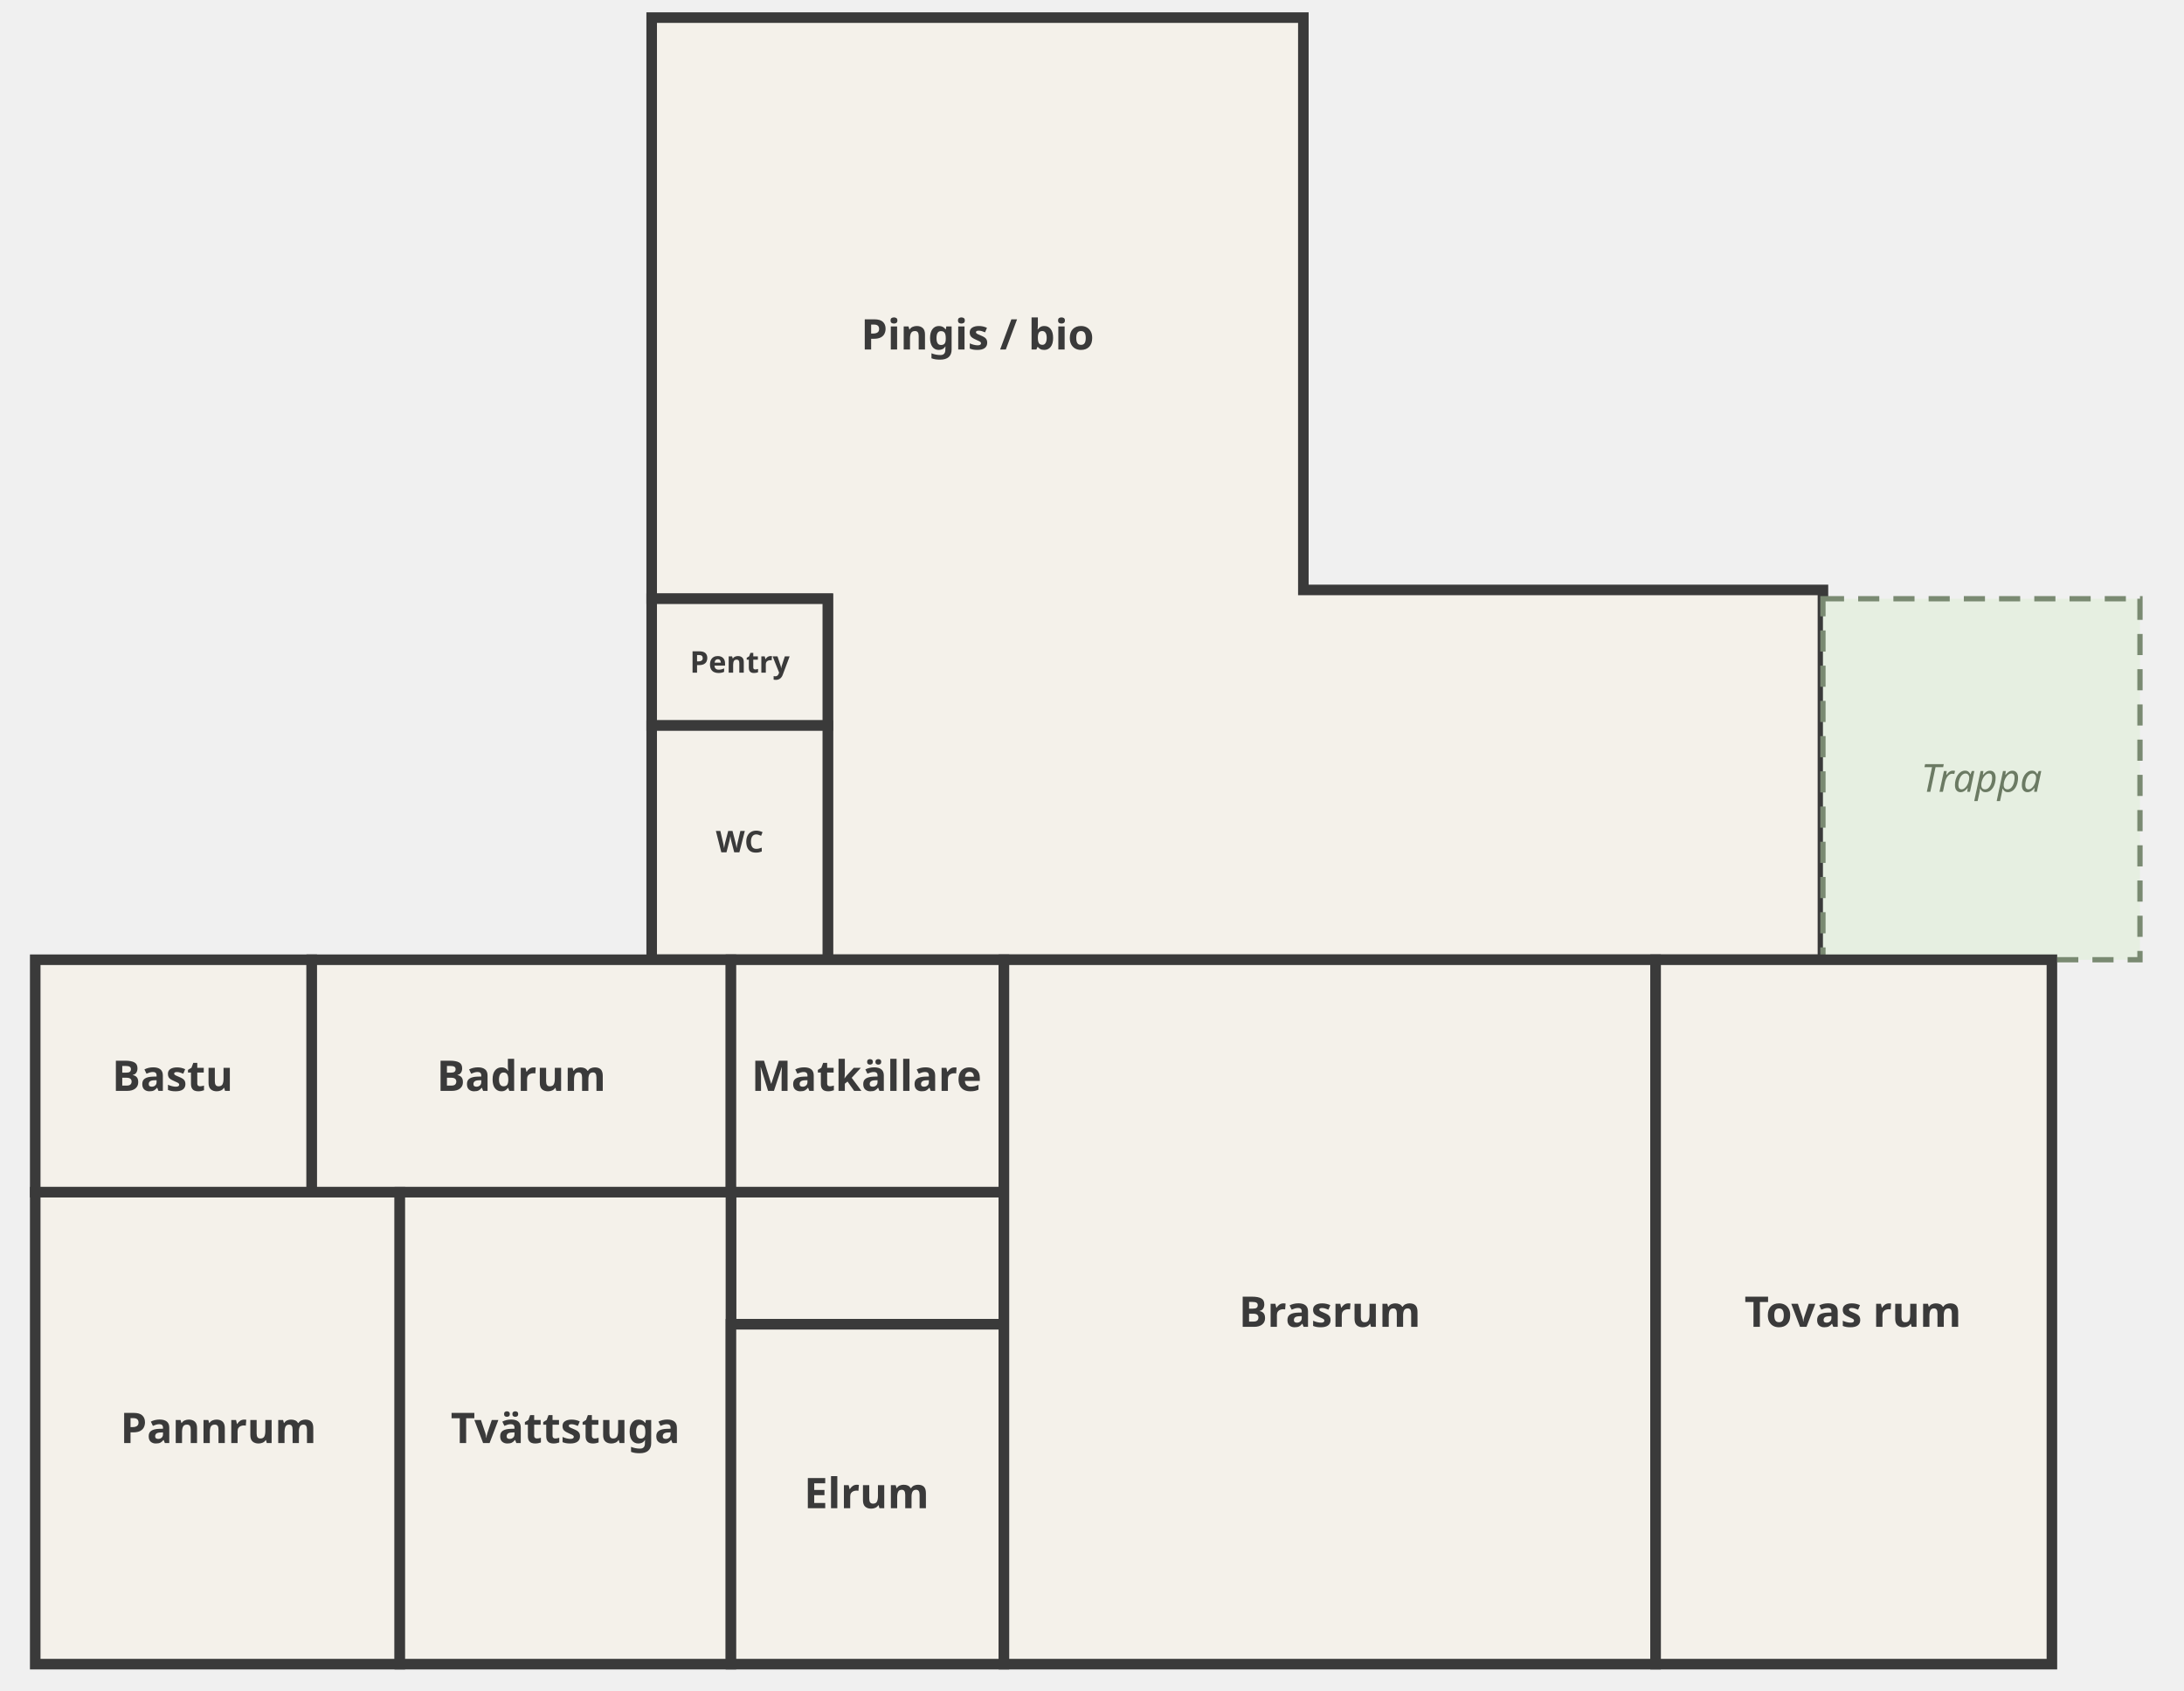
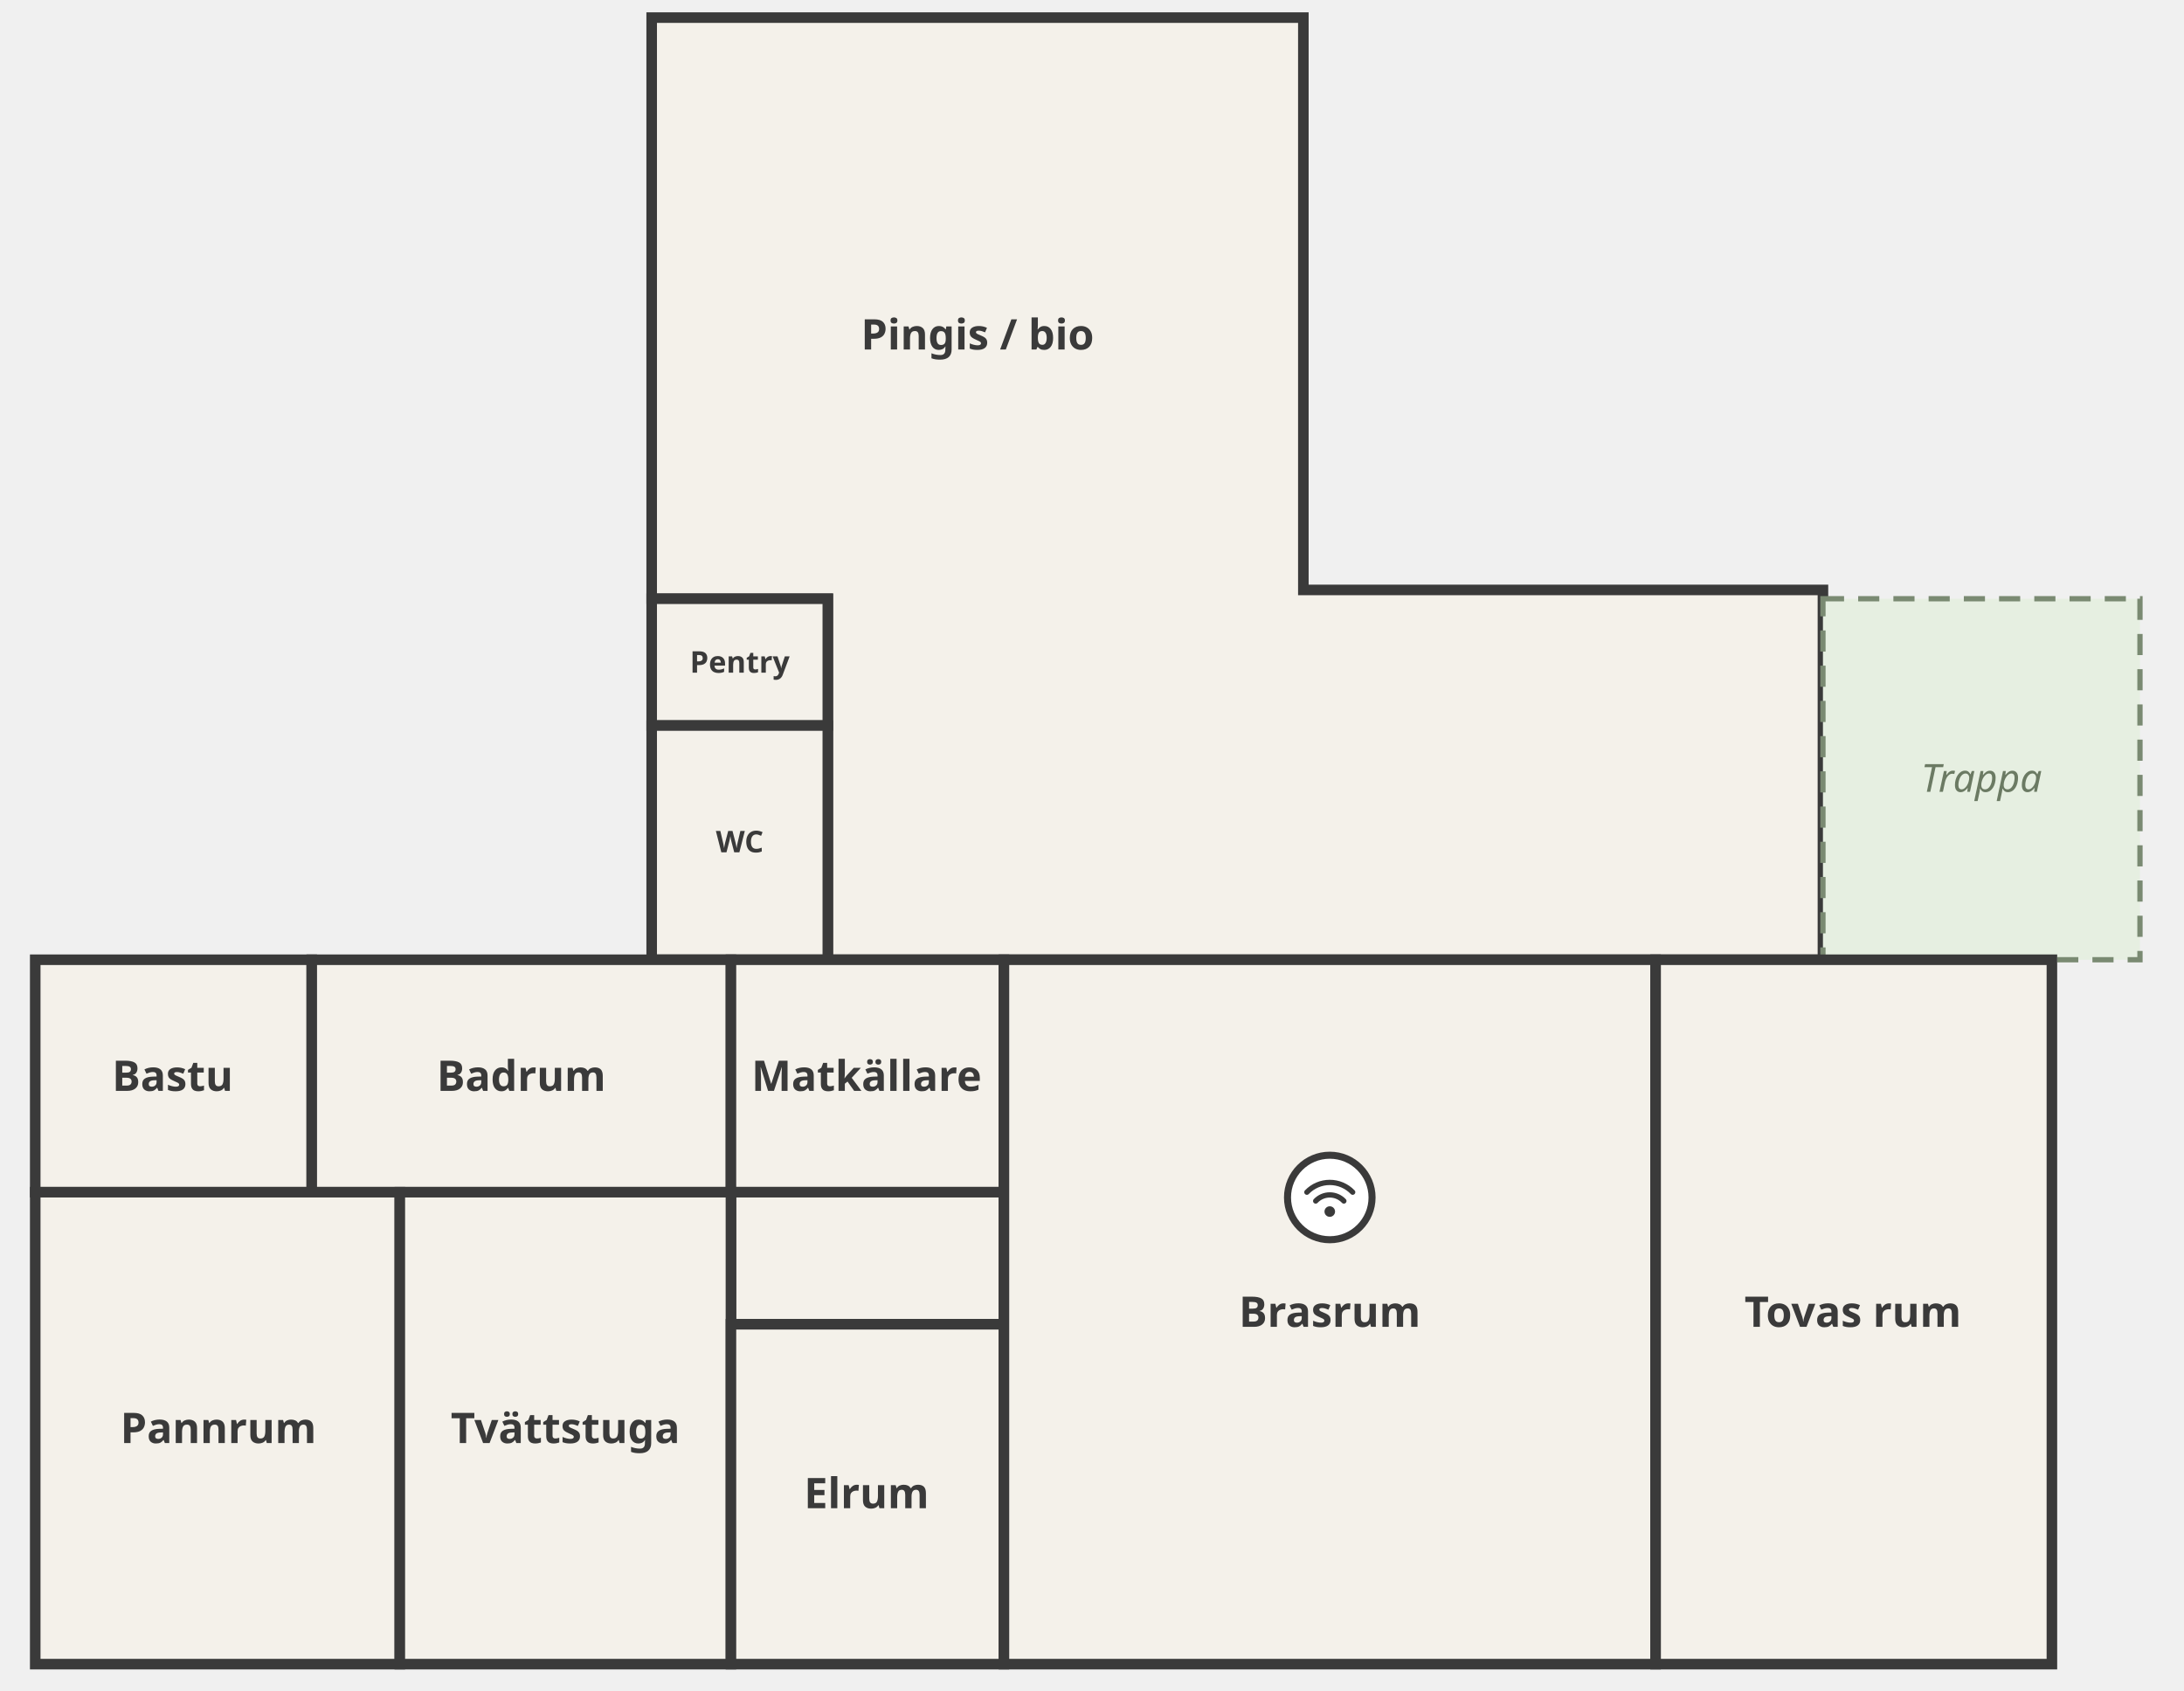
<svg xmlns="http://www.w3.org/2000/svg" viewBox="0 0 1240 960" width="1240" height="960">
  <style>
.room{fill:#f4f1ea;stroke:#3a3a3a;stroke-width:6}
.outdoor{fill:#e6efe1;stroke:#7a8a72;stroke-width:3;stroke-dasharray:12 8}
.label{font:600 24px sans-serif;fill:#3a3a3a;text-anchor:middle;dominant-baseline:middle;pointer-events:none}
.outdoor-label{font:italic 22px sans-serif;fill:#6b7a63}
.small{font-size:17px}
.motion{fill:none;stroke:none;pointer-events:none}
+ .ap circle{fill:#ffffff;stroke:#3a3a3a;stroke-width:4}
+ .ap circle.dot{fill:#3a3a3a;stroke:none}
+ .ap path{fill:none;stroke:#3a3a3a;stroke-width:3;stroke-linecap:round}
+ .small-value{font-size:20px}
.value{font:500 22px sans-serif;fill:#5a5a5a;text-anchor:middle;dominant-baseline:middle;pointer-events:none}
</style>
  <polygon id="pingisrummet" class="room" points="370,10 740,10 740,335 1035,335 1035,545 470,545 470,340 370,340" />
  <polygon id="pentry" class="room" points="370,340 470,340 470,412 370,412" />
  <polygon id="toalett_pingisrum" class="room" points="370,412 470,412 470,545 370,545" />
  <polygon id="trappa" class="outdoor" points="1035,340 1215,340 1215,545 1035,545" />
  <polygon id="bastun" class="room" points="20,545 177,545 177,677 20,677" />
  <polygon id="badrum_kallare" class="room" points="177,545 415,545 415,677 177,677" />
  <polygon id="matkallare" class="room" points="415,545 570,545 570,677 415,677" />
  <polygon id="korridor" class="room" points="415,677 570,677 570,752 415,752" />
  <polygon id="pannrum" class="room" points="20,677 227,677 227,945 20,945" />
  <polygon id="tvattstuga" class="room" points="227,677 415,677 415,945 227,945" />
  <polygon id="elrum" class="room" points="415,752 570,752 570,945 415,945" />
  <polygon id="familjerum" class="room" points="570,545 940,545 940,945 570,945" />
  <polygon id="tovas_rum" class="room" points="940,545 1165,545 1165,945 940,945" />
  <polygon id="pingisrummet_motion" class="motion" points="370,10 740,10 740,335 1035,335 1035,545 470,545 470,340 370,340" />
  <polygon id="pentry_motion" class="motion" points="370,340 470,340 470,412 370,412" />
  <polygon id="toalett_pingisrum_motion" class="motion" points="370,412 470,412 470,545 370,545" />
  <polygon id="bastun_motion" class="motion" points="20,545 177,545 177,677 20,677" />
  <polygon id="badrum_kallare_motion" class="motion" points="177,545 415,545 415,677 177,677" />
  <polygon id="matkallare_motion" class="motion" points="415,545 570,545 570,677 415,677" />
  <polygon id="korridor_motion" class="motion" points="415,677 570,677 570,752 415,752" />
  <polygon id="pannrum_motion" class="motion" points="20,677 227,677 227,945 20,945" />
  <polygon id="tvattstuga_motion" class="motion" points="227,677 415,677 415,945 227,945" />
  <polygon id="elrum_motion" class="motion" points="415,752 570,752 570,945 415,945" />
  <polygon id="familjerum_motion" class="motion" points="570,545 940,545 940,945 570,945" />
  <polygon id="tovas_rum_motion" class="motion" points="940,545 1165,545 1165,945 940,945" />
  <text id="pingisrummet_label" class="label" x="555" y="190">Pingis / bio</text>
  <text id="pingisrummet_temp" class="value" x="555" y="224" />
  <text id="pentry_label" class="label small" x="420" y="376">Pentry</text>
  <text id="pentry_temp" class="value" x="420" y="410" />
  <text id="toalett_pingisrum_label" class="label small" x="420" y="478">WC</text>
  <text id="toalett_pingisrum_temp" class="value" x="420" y="512" />
  <text id="trappa_label" class="label outdoor-label" x="1125" y="442">Trappa</text>
  <text id="bastun_label" class="label" x="98" y="611">Bastu</text>
  <text id="bastun_temp" class="value" x="98" y="645" />
  <text id="badrum_kallare_label" class="label" x="296" y="611">Badrum</text>
  <text id="badrum_kallare_temp" class="value" x="296" y="645" />
  <text id="matkallare_label" class="label" x="492" y="611">Matkällare</text>
  <text id="matkallare_temp" class="value" x="492" y="645" />
  <text id="pannrum_label" class="label" x="124" y="811">Pannrum</text>
  <text id="pannrum_temp" class="value" x="124" y="845" />
  <text id="tvattstuga_label" class="label" x="321" y="811">Tvättstuga</text>
  <text id="tvattstuga_temp" class="value" x="321" y="845" />
  <text id="elrum_label" class="label" x="492" y="848">Elrum</text>
  <text id="elrum_temp" class="value" x="492" y="882" />
  <text id="familjerum_label" class="label" x="755" y="745">Brasrum</text>
  <text id="familjerum_temp" class="value" x="755" y="779" />
  <text id="tovas_rum_label" class="label" x="1052" y="745">Tovas rum</text>
  <text id="tovas_rum_temp" class="value" x="1052" y="779" />
+   <g id="ap_u6_lite" class="ap">
+     <circle cx="755" cy="680" r="24" />
+     <path d="M742,677 a18,18 0 0 1 26,0 M747,682 a11,11 0 0 1 16,0" />
+     <circle class="dot" cx="755" cy="688" r="3" />
+   </g>
+   <text id="ap_u6_lite_clients" class="value small-value" x="755" y="720" />
</svg>
